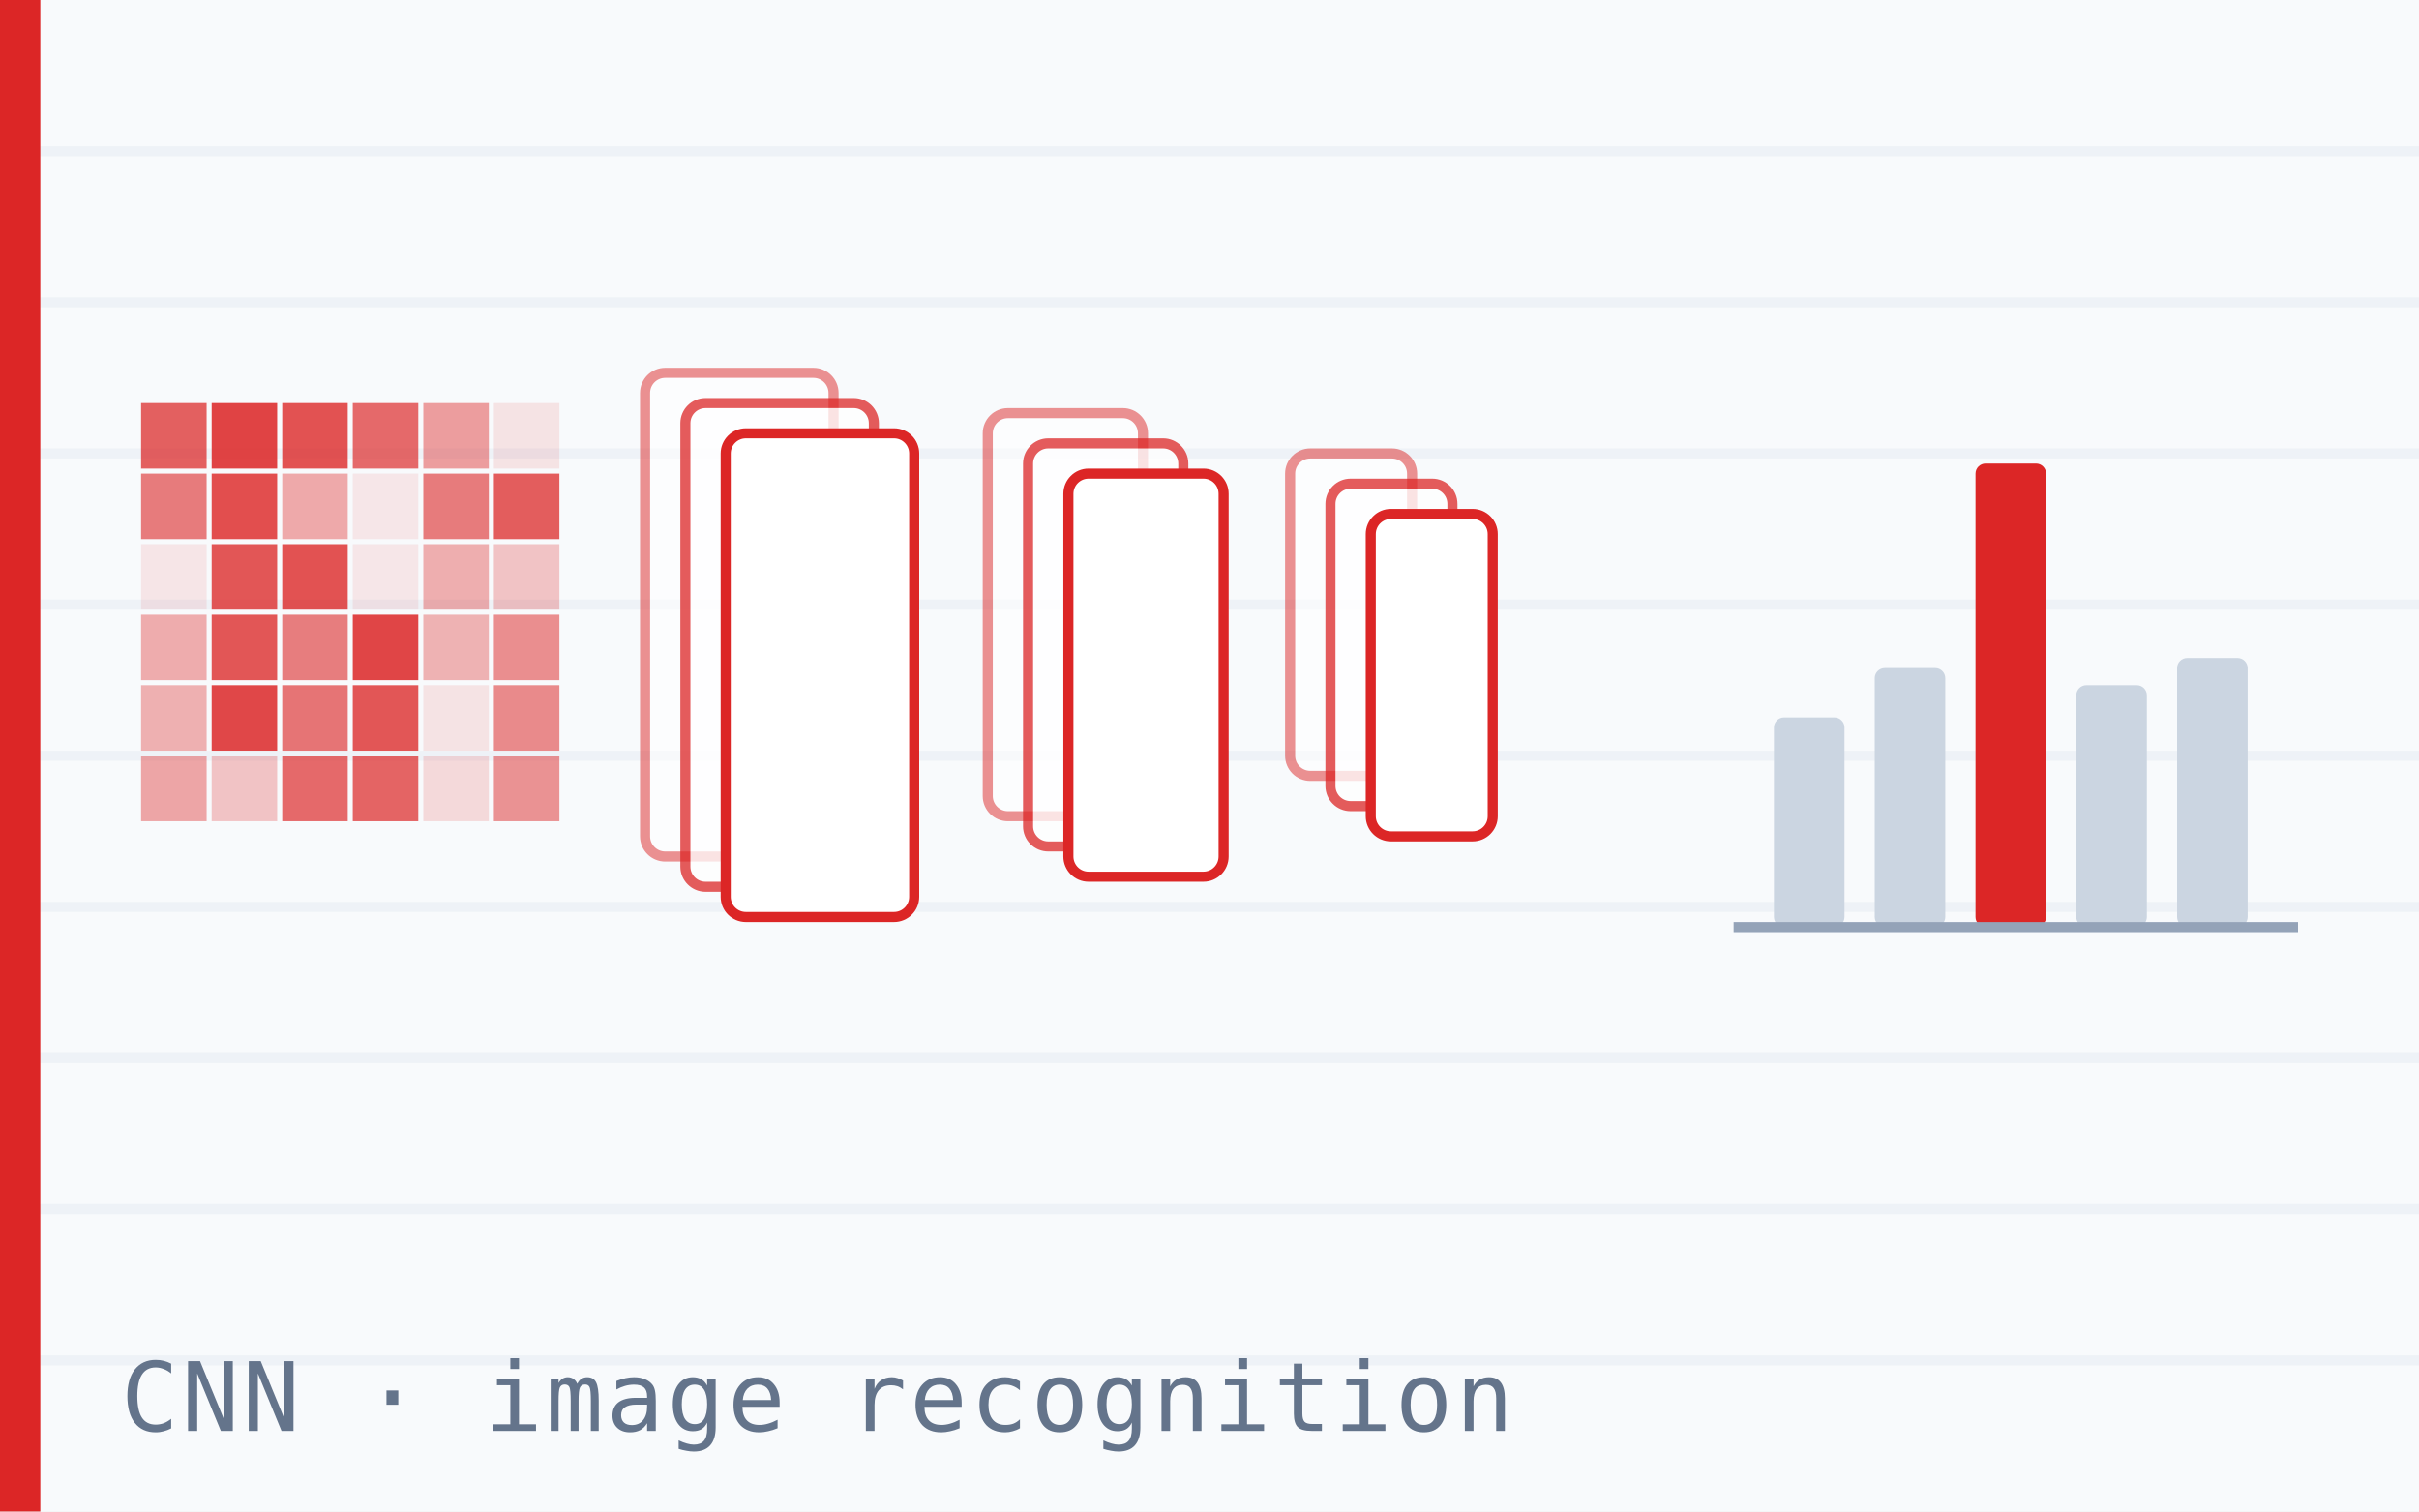
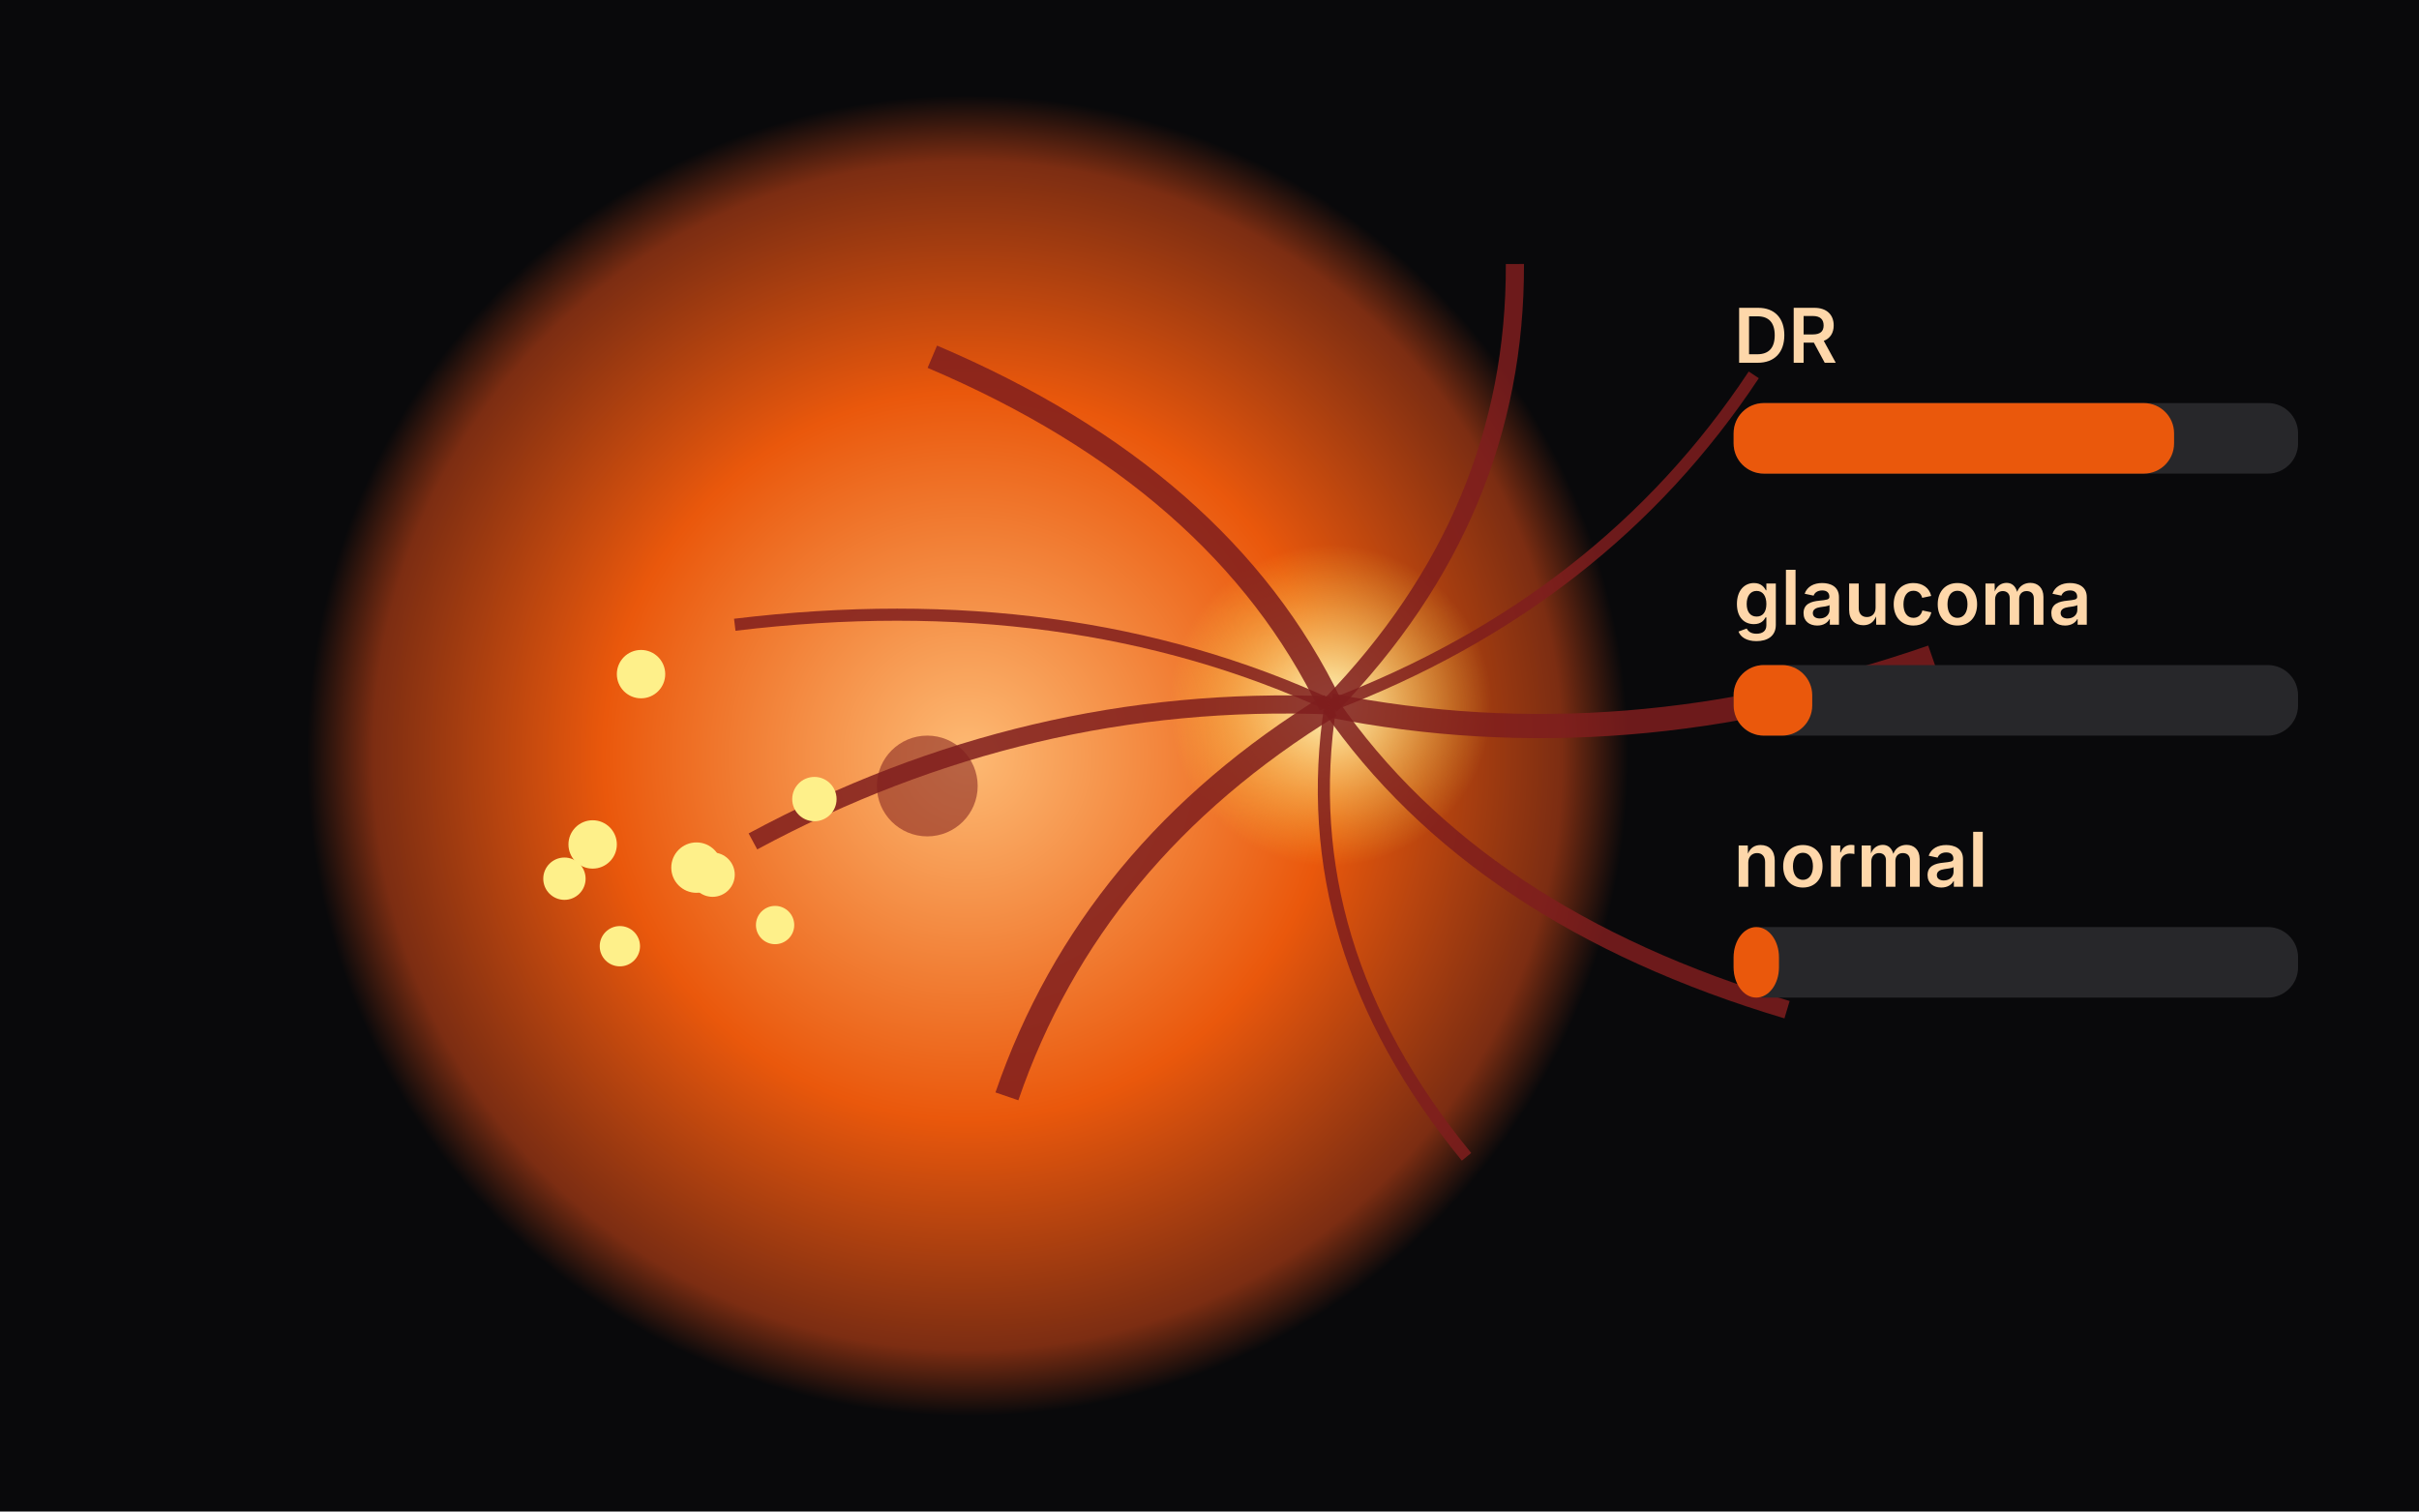
<svg xmlns="http://www.w3.org/2000/svg" viewBox="0 0 240 150" width="240" height="150">
-   <rect width="240" height="150" fill="#F8FAFC" />
-   <line x1="0" y1="15" x2="240" y2="15" stroke="#EEF2F7" stroke-width="1" />
-   <line x1="0" y1="30" x2="240" y2="30" stroke="#EEF2F7" stroke-width="1" />
-   <line x1="0" y1="45" x2="240" y2="45" stroke="#EEF2F7" stroke-width="1" />
-   <line x1="0" y1="60" x2="240" y2="60" stroke="#EEF2F7" stroke-width="1" />
-   <line x1="0" y1="75" x2="240" y2="75" stroke="#EEF2F7" stroke-width="1" />
-   <line x1="0" y1="90" x2="240" y2="90" stroke="#EEF2F7" stroke-width="1" />
-   <line x1="0" y1="105" x2="240" y2="105" stroke="#EEF2F7" stroke-width="1" />
-   <line x1="0" y1="120" x2="240" y2="120" stroke="#EEF2F7" stroke-width="1" />
-   <line x1="0" y1="135" x2="240" y2="135" stroke="#EEF2F7" stroke-width="1" />
-   <rect x="14.0" y="40.0" width="6.5" height="6.5" rx="0" fill="#DC2626" opacity="0.73" />
-   <rect x="14.0" y="47.0" width="6.5" height="6.5" rx="0" fill="#DC2626" opacity="0.60" />
-   <rect x="14.0" y="54.0" width="6.5" height="6.5" rx="0" fill="#DC2626" opacity="0.10" />
-   <rect x="14.0" y="61.0" width="6.5" height="6.5" rx="0" fill="#DC2626" opacity="0.37" />
-   <rect x="14.0" y="68.0" width="6.5" height="6.5" rx="0" fill="#DC2626" opacity="0.35" />
-   <rect x="14.0" y="75.0" width="6.5" height="6.5" rx="0" fill="#DC2626" opacity="0.40" />
-   <rect x="21.0" y="40.0" width="6.5" height="6.5" rx="0" fill="#DC2626" opacity="0.86" />
-   <rect x="21.0" y="47.0" width="6.5" height="6.5" rx="0" fill="#DC2626" opacity="0.81" />
-   <rect x="21.0" y="54.0" width="6.5" height="6.5" rx="0" fill="#DC2626" opacity="0.77" />
-   <rect x="21.0" y="61.0" width="6.5" height="6.5" rx="0" fill="#DC2626" opacity="0.77" />
-   <rect x="21.0" y="68.0" width="6.5" height="6.5" rx="0" fill="#DC2626" opacity="0.84" />
-   <rect x="21.0" y="75.0" width="6.5" height="6.5" rx="0" fill="#DC2626" opacity="0.26" />
-   <rect x="28.0" y="40.0" width="6.5" height="6.5" rx="0" fill="#DC2626" opacity="0.79" />
-   <rect x="28.0" y="47.0" width="6.5" height="6.5" rx="0" fill="#DC2626" opacity="0.38" />
-   <rect x="28.0" y="54.0" width="6.5" height="6.5" rx="0" fill="#DC2626" opacity="0.79" />
-   <rect x="28.0" y="61.0" width="6.5" height="6.5" rx="0" fill="#DC2626" opacity="0.59" />
-   <rect x="28.0" y="68.0" width="6.5" height="6.5" rx="0" fill="#DC2626" opacity="0.63" />
-   <rect x="28.0" y="75.0" width="6.5" height="6.5" rx="0" fill="#DC2626" opacity="0.68" />
-   <rect x="35.0" y="40.0" width="6.5" height="6.5" rx="0" fill="#DC2626" opacity="0.68" />
-   <rect x="35.0" y="47.0" width="6.5" height="6.5" rx="0" fill="#DC2626" opacity="0.09" />
-   <rect x="35.0" y="54.0" width="6.5" height="6.5" rx="0" fill="#DC2626" opacity="0.09" />
-   <rect x="35.0" y="61.0" width="6.5" height="6.5" rx="0" fill="#DC2626" opacity="0.85" />
-   <rect x="35.0" y="68.0" width="6.5" height="6.5" rx="0" fill="#DC2626" opacity="0.77" />
-   <rect x="35.0" y="75.0" width="6.5" height="6.5" rx="0" fill="#DC2626" opacity="0.71" />
-   <rect x="42.0" y="40.0" width="6.5" height="6.5" rx="0" fill="#DC2626" opacity="0.44" />
-   <rect x="42.0" y="47.0" width="6.5" height="6.5" rx="0" fill="#DC2626" opacity="0.60" />
-   <rect x="42.0" y="54.0" width="6.5" height="6.5" rx="0" fill="#DC2626" opacity="0.36" />
-   <rect x="42.0" y="61.0" width="6.5" height="6.5" rx="0" fill="#DC2626" opacity="0.34" />
-   <rect x="42.0" y="68.0" width="6.5" height="6.5" rx="0" fill="#DC2626" opacity="0.11" />
-   <rect x="42.0" y="75.0" width="6.5" height="6.5" rx="0" fill="#DC2626" opacity="0.16" />
-   <rect x="49.0" y="40.0" width="6.5" height="6.5" rx="0" fill="#DC2626" opacity="0.11" />
-   <rect x="49.0" y="47.0" width="6.5" height="6.5" rx="0" fill="#DC2626" opacity="0.74" />
-   <rect x="49.0" y="54.0" width="6.5" height="6.5" rx="0" fill="#DC2626" opacity="0.26" />
-   <rect x="49.0" y="61.0" width="6.5" height="6.5" rx="0" fill="#DC2626" opacity="0.51" />
-   <rect x="49.0" y="68.0" width="6.5" height="6.5" rx="0" fill="#DC2626" opacity="0.53" />
-   <rect x="49.0" y="75.0" width="6.5" height="6.5" rx="0" fill="#DC2626" opacity="0.49" />
-   <rect x="64.0" y="37.0" width="18.7" height="48.0" rx="2" fill="#FFFFFF" stroke="#DC2626" stroke-width="1" opacity="0.5" />
-   <rect x="68.0" y="40.0" width="18.7" height="48.0" rx="2" fill="#FFFFFF" stroke="#DC2626" stroke-width="1" opacity="0.75" />
-   <rect x="72.0" y="43.0" width="18.7" height="48.0" rx="2" fill="#FFFFFF" stroke="#DC2626" stroke-width="1" opacity="1.0" />
-   <rect x="98.0" y="41.0" width="15.4" height="40.0" rx="2" fill="#FFFFFF" stroke="#DC2626" stroke-width="1" opacity="0.5" />
-   <rect x="102.0" y="44.0" width="15.4" height="40.0" rx="2" fill="#FFFFFF" stroke="#DC2626" stroke-width="1" opacity="0.75" />
-   <rect x="106.0" y="47.0" width="15.4" height="40.0" rx="2" fill="#FFFFFF" stroke="#DC2626" stroke-width="1" opacity="1.0" />
-   <rect x="128.0" y="45.0" width="12.1" height="32.0" rx="2" fill="#FFFFFF" stroke="#DC2626" stroke-width="1" opacity="0.5" />
-   <rect x="132.0" y="48.0" width="12.1" height="32.0" rx="2" fill="#FFFFFF" stroke="#DC2626" stroke-width="1" opacity="0.75" />
-   <rect x="136.0" y="51.0" width="12.1" height="32.0" rx="2" fill="#FFFFFF" stroke="#DC2626" stroke-width="1" opacity="1.0" />
-   <rect x="176.0" y="71.2" width="7.0" height="20.8" rx="1" fill="#CBD5E1" />
-   <rect x="186.0" y="66.3" width="7.0" height="25.7" rx="1" fill="#CBD5E1" />
-   <rect x="196.0" y="46.0" width="7.0" height="46.0" rx="1" fill="#DC2626" />
-   <rect x="206.0" y="68.0" width="7.0" height="24.0" rx="1" fill="#CBD5E1" />
-   <rect x="216.0" y="65.3" width="7.0" height="26.7" rx="1" fill="#CBD5E1" />
-   <line x1="172" y1="92" x2="228" y2="92" stroke="#94A3B8" />
-   <rect x="0" y="0" width="4" height="150" fill="#DC2626" />
-   <text x="12" y="142" font-family="'IBM Plex Mono',Consolas,monospace" font-size="9.5" fill="#64748B" letter-spacing=".3">CNN · image recognition</text>
+   <rect x="0" y="0" width="240" height="150" rx="0" fill="#09090B" />
+   <defs>
+     <radialGradient id="fundus" cx="0.5" cy="0.5" r="0.5">
+       <stop offset="0" stop-color="#FDBA74" stop-opacity="1" />
+       <stop offset="0.55" stop-color="#EA580C" stop-opacity="1" />
+       <stop offset="0.9" stop-color="#7C2D12" stop-opacity="1" />
+       <stop offset="1" stop-color="#09090B" stop-opacity="1" />
+     </radialGradient>
+   </defs>
+   <circle cx="96" cy="75" r="66" fill="url(#fundus)" />
+   <defs>
+     <radialGradient id="disc" cx="0.5" cy="0.5" r="0.5">
+       <stop offset="0" stop-color="#FEF9C3" stop-opacity="1" />
+       <stop offset="1" stop-color="#FDE047" stop-opacity="0" />
+     </radialGradient>
+   </defs>
+   <circle cx="132" cy="70" r="16" fill="url(#disc)" />
+   <path d="M132 70 Q161.1 75.8 191.7 65.2" fill="none" stroke="#7F1D1D" stroke-width="2.4" opacity=".85" />
+   <path d="M132 70 Q146.5 91 177.3 100.2" fill="none" stroke="#7F1D1D" stroke-width="1.8" opacity=".85" />
+   <path d="M132 70 Q128.3 93.8 145.5 114.8" fill="none" stroke="#7F1D1D" stroke-width="1.2" opacity=".85" />
+   <path d="M132 70 Q108.2 84.6 99.9 108.8" fill="none" stroke="#7F1D1D" stroke-width="2.4" opacity=".85" />
+   <path d="M132 70 Q102 68.8 74.7 83.5" fill="none" stroke="#7F1D1D" stroke-width="1.8" opacity=".85" />
+   <path d="M132 70 Q106 58 72.9 62" fill="none" stroke="#7F1D1D" stroke-width="1.2" opacity=".85" />
+   <path d="M132 70 Q121.2 47.6 92.5 35.4" fill="none" stroke="#7F1D1D" stroke-width="2.4" opacity=".85" />
+   <path d="M132 70 Q150.4 51 150.3 26.2" fill="none" stroke="#7F1D1D" stroke-width="1.8" opacity=".85" />
+   <path d="M132 70 Q159.1 59.7 174 37.2" fill="none" stroke="#7F1D1D" stroke-width="1.2" opacity=".85" />
+   <circle cx="61.5" cy="93.9" r="2" fill="#FEF08A" />
+   <circle cx="80.8" cy="79.3" r="2.2" fill="#FEF08A" />
+   <circle cx="58.8" cy="83.8" r="2.4" fill="#FEF08A" />
+   <circle cx="70.7" cy="86.8" r="2.2" fill="#FEF08A" />
+   <circle cx="56" cy="87.2" r="2.1" fill="#FEF08A" />
+   <circle cx="63.6" cy="66.9" r="2.4" fill="#FEF08A" />
+   <circle cx="69.1" cy="86.1" r="2.5" fill="#FEF08A" />
+   <circle cx="76.9" cy="91.8" r="1.9" fill="#FEF08A" />
+   <circle cx="92" cy="78" r="5" fill="#7F1D1D" opacity=".55" />
+   <text x="172" y="36" font-family="'Inter','Segoe UI',Helvetica,Arial,sans-serif" font-size="7.5" font-weight="600" fill="#FED7AA" text-anchor="start">DR</text>
+   <rect x="172" y="40" width="56" height="7" rx="3" fill="#27272A" />
+   <rect x="172" y="40" width="43.7" height="7" rx="3" fill="#EA580C" />
+   <text x="172" y="62" font-family="'Inter','Segoe UI',Helvetica,Arial,sans-serif" font-size="7.5" font-weight="600" fill="#FED7AA" text-anchor="start">glaucoma</text>
+   <rect x="172" y="66" width="56" height="7" rx="3" fill="#27272A" />
+   <rect x="172" y="66" width="7.8" height="7" rx="3" fill="#EA580C" />
+   <text x="172" y="88" font-family="'Inter','Segoe UI',Helvetica,Arial,sans-serif" font-size="7.5" font-weight="600" fill="#FED7AA" text-anchor="start">normal</text>
+   <rect x="172" y="92" width="56" height="7" rx="3" fill="#27272A" />
+   <rect x="172" y="92" width="4.5" height="7" rx="3" fill="#EA580C" />
</svg>
